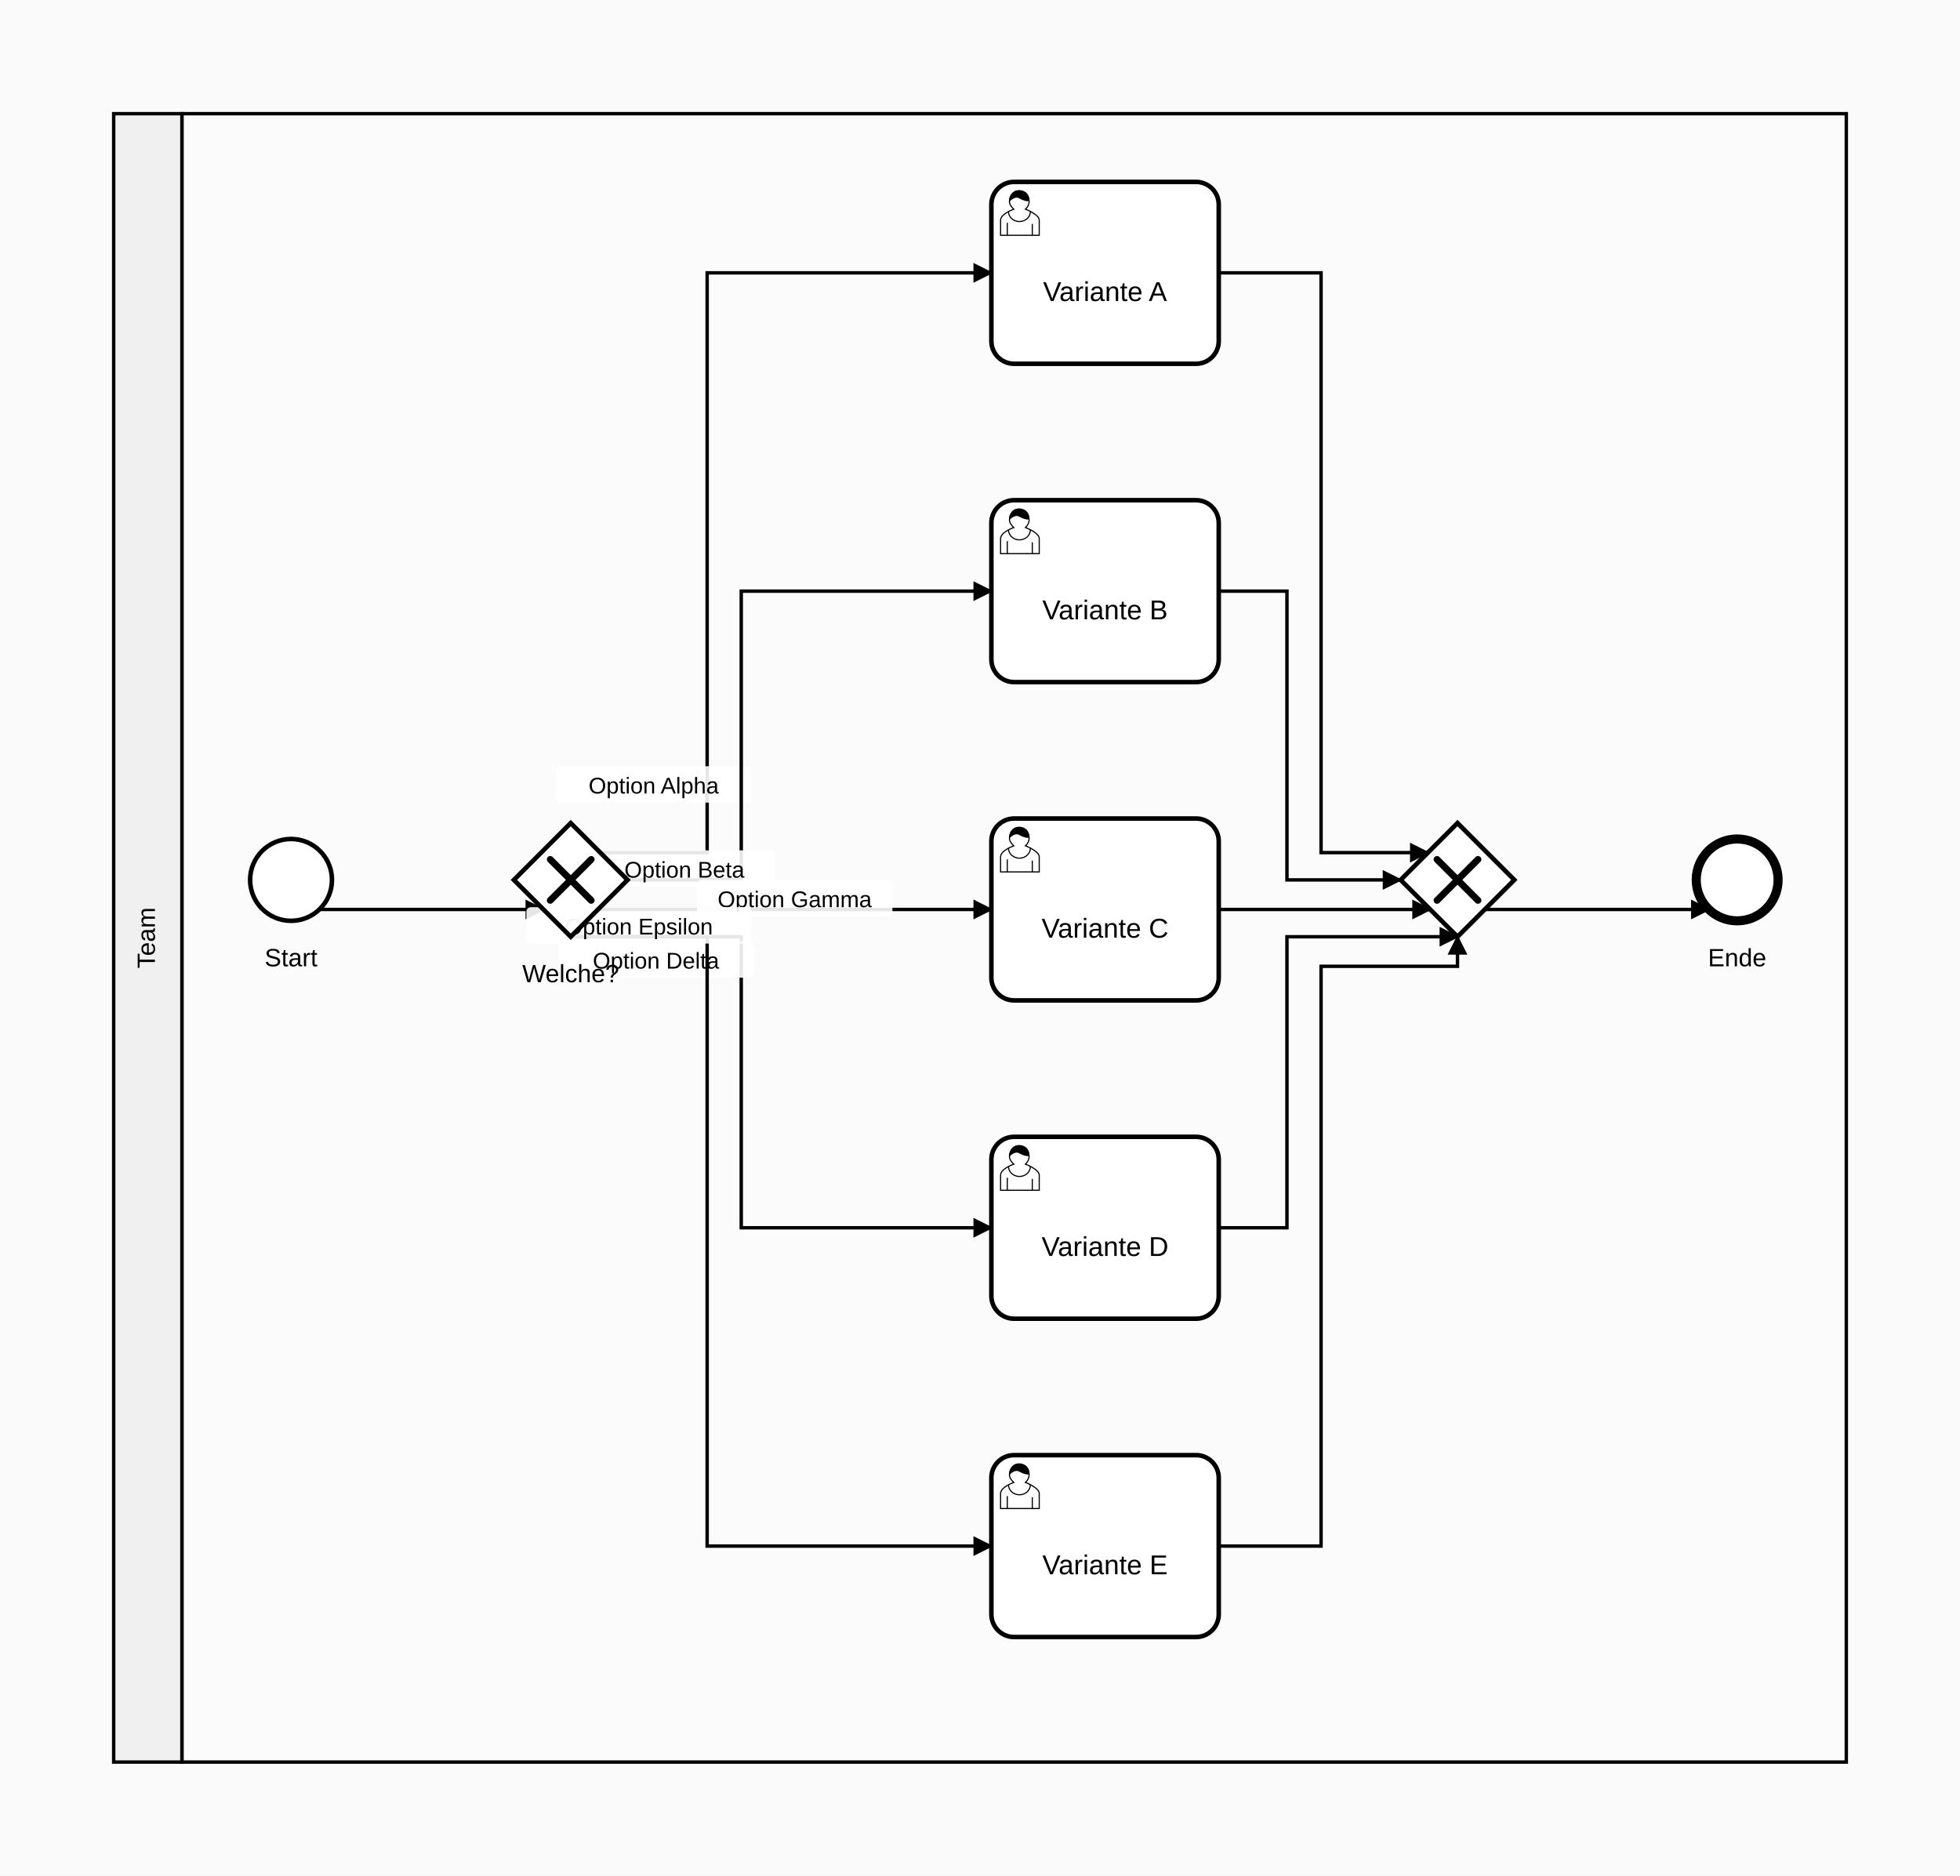
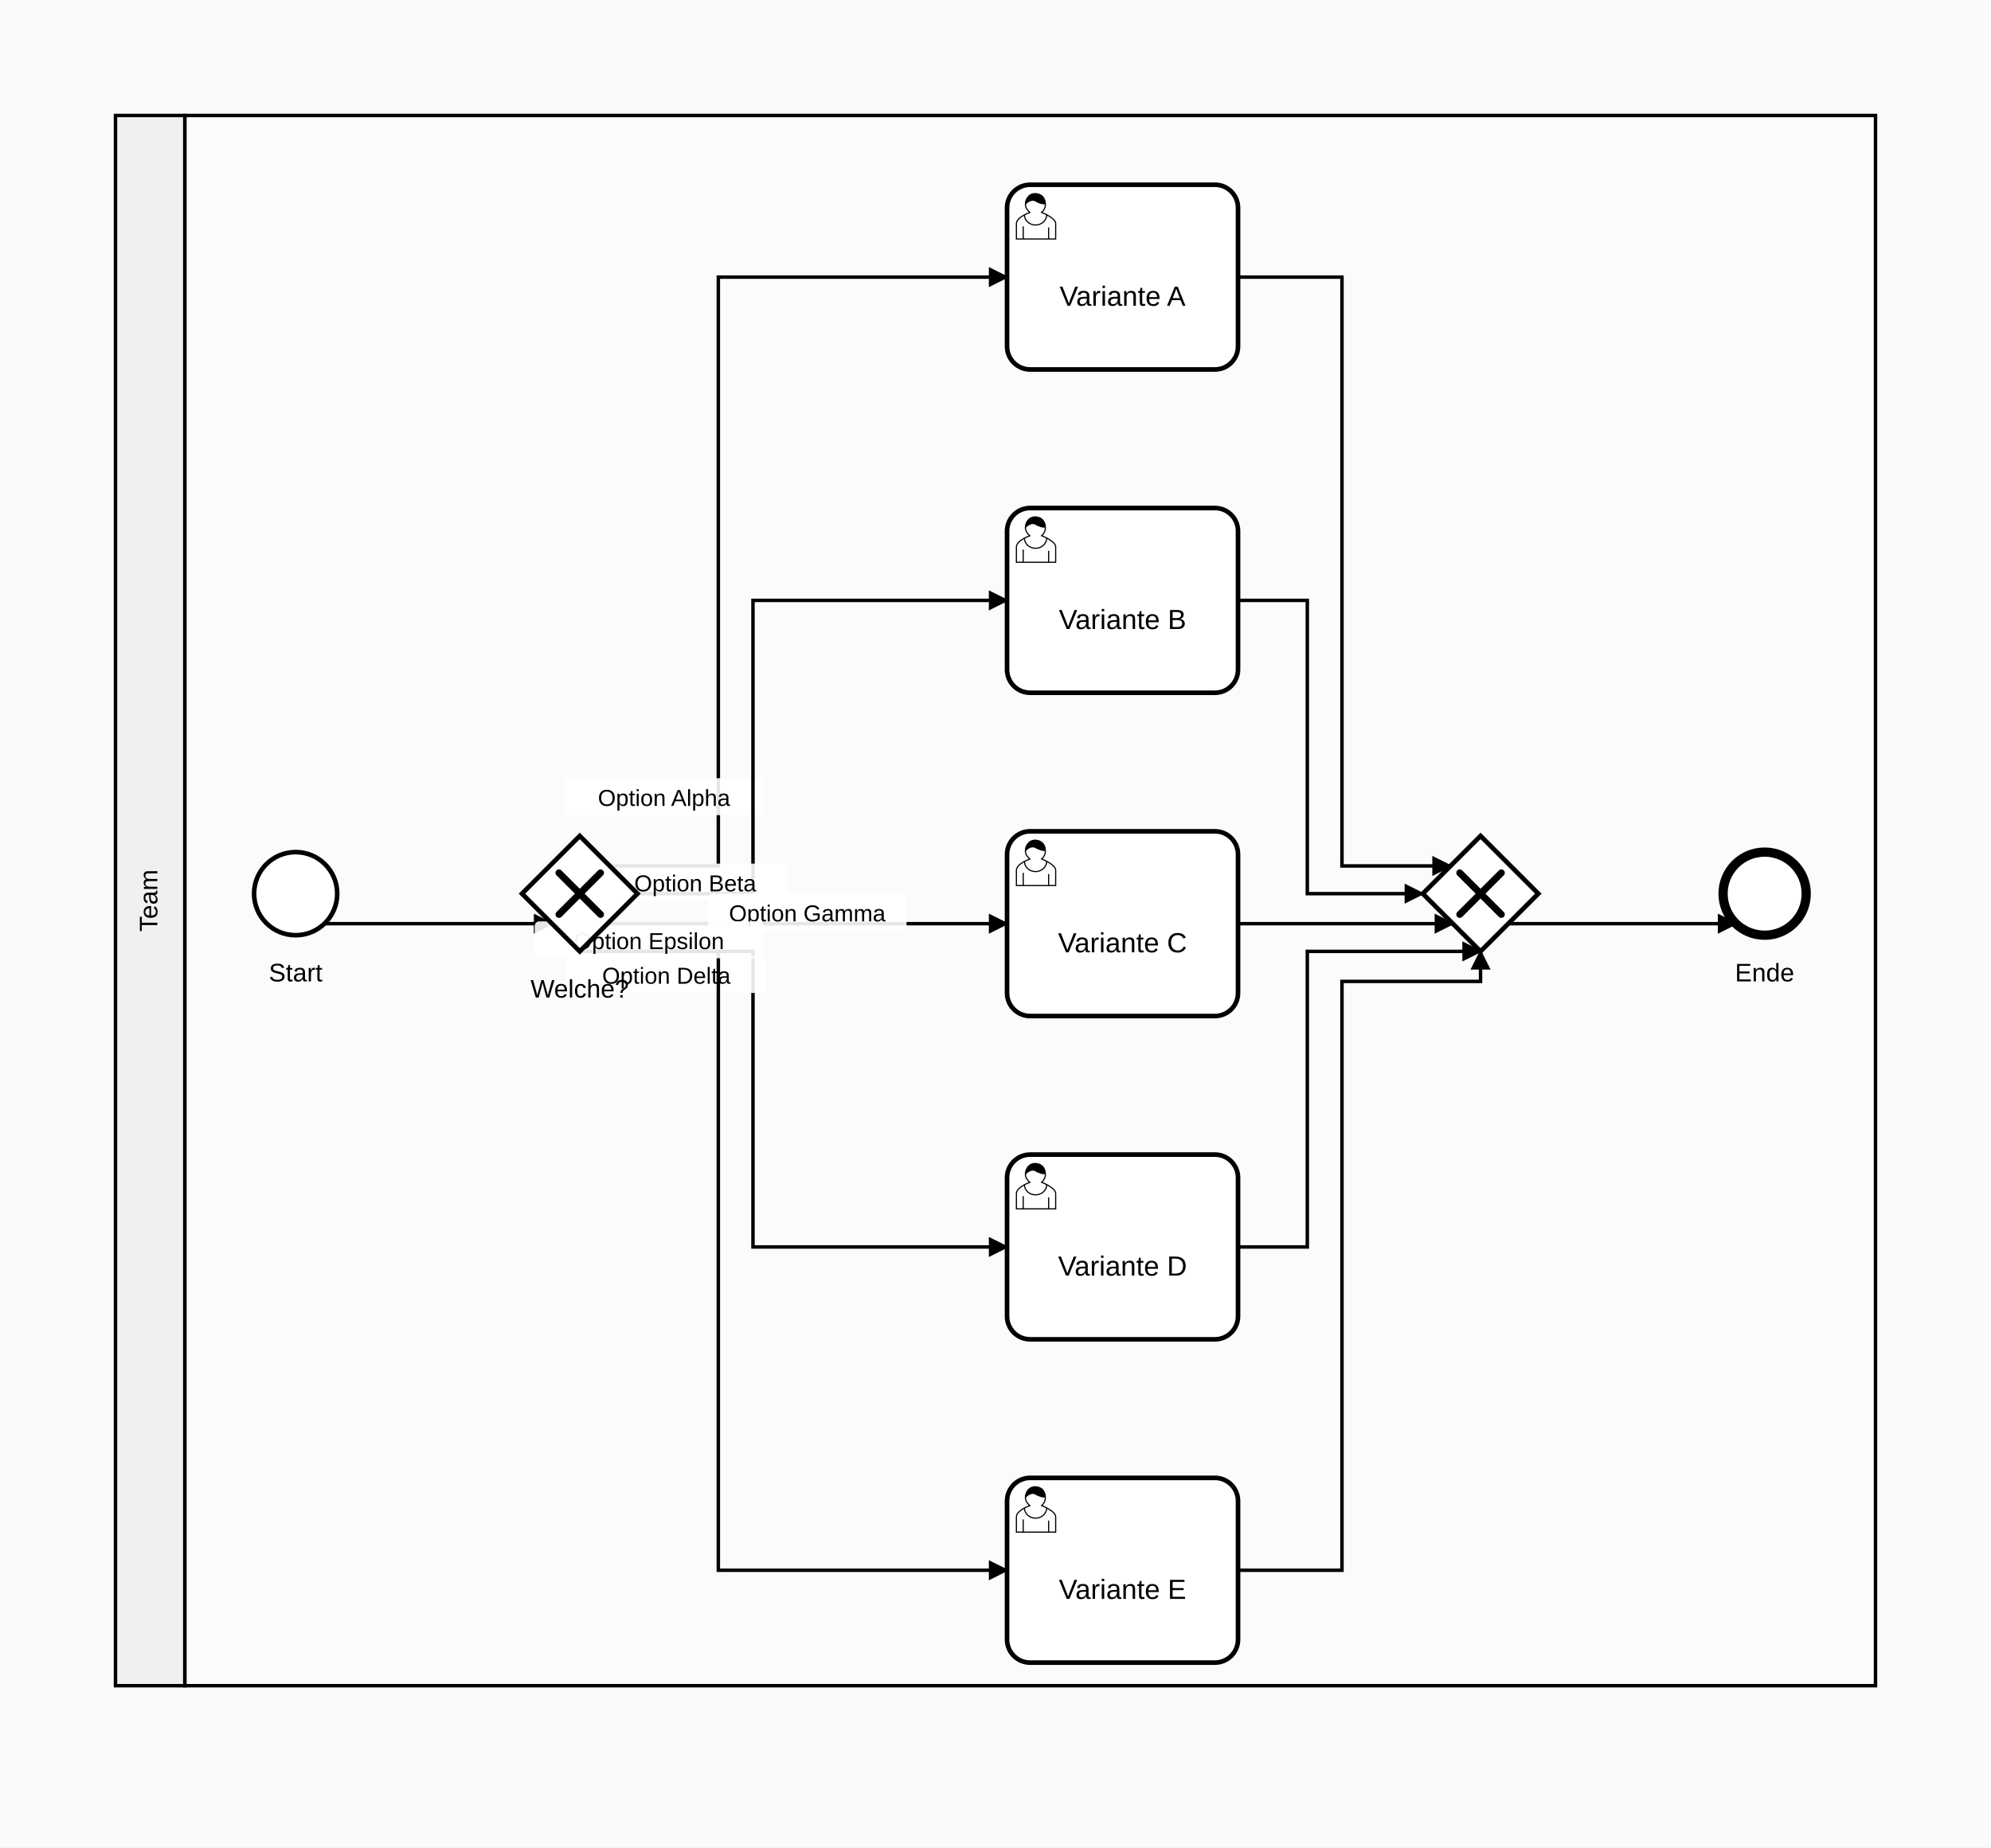
- <svg xmlns="http://www.w3.org/2000/svg" width="862" height="825" viewBox="0 0 862 825" font-family="Arial, sans-serif">
+ <svg xmlns="http://www.w3.org/2000/svg" width="862" height="800" viewBox="0 0 862 800" font-family="Arial, sans-serif">
  <defs>
    <marker id="seq-end" viewBox="0 0 20 20" refX="11" refY="10" markerWidth="10" markerHeight="10" orient="auto">
      <path d="M 1 5 L 11 10 L 1 15 Z" fill="#000000" stroke="#000000" stroke-width="1" />
    </marker>
    <marker id="seq-default-src" viewBox="0 0 20 20" refX="6" refY="10" markerWidth="10" markerHeight="10" orient="auto">
      <path d="M 6 3 L 10 17" stroke="#000000" stroke-width="1.5" />
    </marker>
    <marker id="seq-conditional-src" viewBox="0 0 20 20" refX="1" refY="10" markerWidth="12" markerHeight="12" orient="auto">
      <path d="M 1 10 L 8 6 L 15 10 L 8 14 Z" fill="#ffffff" stroke="#000000" stroke-width="1" />
    </marker>
    <marker id="msg-start" viewBox="0 0 20 20" refX="6" refY="6" markerWidth="20" markerHeight="20" orient="auto">
      <circle cx="6" cy="6" r="3.5" fill="#ffffff" stroke="#000000" stroke-width="1" />
    </marker>
    <marker id="msg-end" viewBox="0 0 20 20" refX="8.5" refY="5" markerWidth="20" markerHeight="20" orient="auto">
      <path d="m 1 5 l 0 -3 l 7 3 l -7 3 z" fill="#ffffff" stroke="#000000" stroke-width="1" stroke-linecap="butt" />
    </marker>
    <marker id="assoc-end" viewBox="0 0 20 20" refX="11" refY="10" markerWidth="10" markerHeight="10" orient="auto">
      <path d="M 1 5 L 11 10 L 1 15" fill="none" stroke="#000000" stroke-width="1.5" />
    </marker>
  </defs>
-   <rect width="862" height="825" fill="#fafafa" />
-   <rect x="80" y="50" width="732" height="725" fill="#ffffff" fill-opacity="0.25" stroke="#000000" stroke-width="1.5" />
-   <rect x="50" y="50" width="30" height="725" fill="#f0f0f0" stroke="#000000" stroke-width="1.5" />
-   <text x="65" y="412.5" text-anchor="middle" dominant-baseline="middle" font-size="11" fill="#000000" transform="rotate(-90,65,412.5)">Team</text>
+   <rect width="862" height="800" fill="#fafafa" />
+   <rect x="80" y="50" width="732" height="680" fill="#ffffff" fill-opacity="0.25" stroke="#000000" stroke-width="1.5" />
+   <rect x="50" y="50" width="30" height="680" fill="#f0f0f0" stroke="#000000" stroke-width="1.5" />
+   <text x="65" y="390" text-anchor="middle" dominant-baseline="middle" font-size="11" fill="#000000" transform="rotate(-90,65,390)">Team</text>
  <path d="M 140.4 400 L 239 400" stroke="#000000" stroke-width="1.5" fill="none" marker-end="url(#seq-end)" />
  <path d="M 264 375 L 311 375 L 311 120 L 436 120" stroke="#000000" stroke-width="1.5" fill="none" marker-end="url(#seq-end)" />
  <rect x="244.5" y="337" width="86" height="16" rx="2" fill="white" fill-opacity="0.9" />
  <text x="287.5" y="349" text-anchor="middle" font-size="10" fill="#000000">Option Alpha</text>
  <path d="M 276 387 L 326 387 L 326 260 L 436 260" stroke="#000000" stroke-width="1.5" fill="none" marker-end="url(#seq-end)" />
  <rect x="261.3" y="374" width="79.5" height="16" rx="2" fill="white" fill-opacity="0.9" />
  <text x="301" y="386" text-anchor="middle" font-size="10" fill="#000000">Option Beta</text>
  <path d="M 263 400 L 436 400" stroke="#000000" stroke-width="1.5" fill="none" marker-end="url(#seq-end)" />
  <rect x="306.5" y="387" width="86" height="16" rx="2" fill="white" fill-opacity="0.9" />
  <text x="349.5" y="399" text-anchor="middle" font-size="10" fill="#000000">Option Gamma</text>
  <path d="M 251 412 L 326 412 L 326 540 L 436 540" stroke="#000000" stroke-width="1.5" fill="none" marker-end="url(#seq-end)" />
  <rect x="245.5" y="414" width="86" height="16" rx="2" fill="white" fill-opacity="0.9" />
  <text x="288.5" y="426" text-anchor="middle" font-size="10" fill="#000000">Option Delta</text>
  <path d="M 251 412 L 311 412 L 311 425 L 311 680 L 436 680" stroke="#000000" stroke-width="1.5" fill="none" marker-end="url(#seq-end)" />
  <rect x="231.5" y="399" width="99" height="16" rx="2" fill="white" fill-opacity="0.9" />
  <text x="281" y="411" text-anchor="middle" font-size="10" fill="#000000">Option Epsilon</text>
  <path d="M 536 120 L 581 120 L 581 375 L 628 375" stroke="#000000" stroke-width="1.5" fill="none" marker-end="url(#seq-end)" />
  <path d="M 536 260 L 566 260 L 566 387 L 616 387" stroke="#000000" stroke-width="1.5" fill="none" marker-end="url(#seq-end)" />
  <path d="M 536 400 L 629 400" stroke="#000000" stroke-width="1.5" fill="none" marker-end="url(#seq-end)" />
  <path d="M 536 540 L 566 540 L 566 412 L 641 412" stroke="#000000" stroke-width="1.5" fill="none" marker-end="url(#seq-end)" />
  <path d="M 536 680 L 581 680 L 581 425 L 641 425 L 641 412" stroke="#000000" stroke-width="1.5" fill="none" marker-end="url(#seq-end)" />
  <path d="M 653 400 L 751.6 400" stroke="#000000" stroke-width="1.5" fill="none" marker-end="url(#seq-end)" />
  <circle cx="128" cy="387" r="18" fill="#ffffff" fill-opacity="0.95" stroke="#000000" stroke-width="2" />
  <text x="128" y="425" text-anchor="middle" font-size="11" fill="#000000">Start</text>
  <polygon points="251,362 276,387 251,412 226,387" fill="#ffffff" fill-opacity="0.95" stroke="#000000" stroke-width="2" />
  <line x1="242" y1="378" x2="260" y2="396" stroke="#000000" stroke-width="3" stroke-linecap="round" />
  <line x1="260" y1="378" x2="242" y2="396" stroke="#000000" stroke-width="3" stroke-linecap="round" />
  <text x="251" y="432" text-anchor="middle" font-size="11" fill="#000000">Welche?</text>
  <rect x="436" y="80" width="100" height="80" rx="10" ry="10" fill="#ffffff" fill-opacity="0.95" stroke="#000000" stroke-width="2" />
  <g>
    <path d="m 451,92 c 0.909,-0.845 1.594,-2.049 1.594,-3.385 0,-2.554 -1.805,-4.622 -4.357,-4.622 -2.552,0 -4.288,2.068 -4.288,4.622 0,1.348 0.974,2.562 1.896,3.405 -0.529,0.187 -5.669,2.097 -5.794,4.756 v 6.718 h 17 v -6.718 c 0,-2.298 -5.528,-4.595 -6.051,-4.776 z m -8,6 l 0,5.5 m 11,0 l 0,-5" fill="#ffffff" stroke="#000000" stroke-width="0.5" />
    <path d="m 453.162,93.009 c 0,2.447 -2.158,4.431 -4.821,4.431 -2.665,0 -4.822,-1.981 -4.822,-4.431" fill="none" stroke="#000000" stroke-width="0.5" />
    <path d="m 444.1,88.2 c 0,0 2.251,-2.358 4.274,-1.177 2.024,1.181 4.221,1.537 4.124,0.965 -0.098,-0.57 -0.117,-3.791 -4.191,-4.136 -3.575,0.001 -4.208,3.367 -4.207,4.348 z" fill="#000000" stroke="#000000" stroke-width="0.5" />
  </g>
  <text x="486" y="129" text-anchor="middle" dominant-baseline="middle" font-size="12" fill="#000000">Variante A</text>
  <rect x="436" y="220" width="100" height="80" rx="10" ry="10" fill="#ffffff" fill-opacity="0.95" stroke="#000000" stroke-width="2" />
  <g>
    <path d="m 451,232 c 0.909,-0.845 1.594,-2.049 1.594,-3.385 0,-2.554 -1.805,-4.622 -4.357,-4.622 -2.552,0 -4.288,2.068 -4.288,4.622 0,1.348 0.974,2.562 1.896,3.405 -0.529,0.187 -5.669,2.097 -5.794,4.756 v 6.718 h 17 v -6.718 c 0,-2.298 -5.528,-4.595 -6.051,-4.776 z m -8,6 l 0,5.5 m 11,0 l 0,-5" fill="#ffffff" stroke="#000000" stroke-width="0.5" />
    <path d="m 453.162,233.009 c 0,2.447 -2.158,4.431 -4.821,4.431 -2.665,0 -4.822,-1.981 -4.822,-4.431" fill="none" stroke="#000000" stroke-width="0.5" />
    <path d="m 444.1,228.2 c 0,0 2.251,-2.358 4.274,-1.177 2.024,1.181 4.221,1.537 4.124,0.965 -0.098,-0.57 -0.117,-3.791 -4.191,-4.136 -3.575,0.001 -4.208,3.367 -4.207,4.348 z" fill="#000000" stroke="#000000" stroke-width="0.5" />
  </g>
  <text x="486" y="269" text-anchor="middle" dominant-baseline="middle" font-size="12" fill="#000000">Variante B</text>
  <rect x="436" y="360" width="100" height="80" rx="10" ry="10" fill="#ffffff" fill-opacity="0.95" stroke="#000000" stroke-width="2" />
  <g>
    <path d="m 451,372 c 0.909,-0.845 1.594,-2.049 1.594,-3.385 0,-2.554 -1.805,-4.622 -4.357,-4.622 -2.552,0 -4.288,2.068 -4.288,4.622 0,1.348 0.974,2.562 1.896,3.405 -0.529,0.187 -5.669,2.097 -5.794,4.756 v 6.718 h 17 v -6.718 c 0,-2.298 -5.528,-4.595 -6.051,-4.776 z m -8,6 l 0,5.5 m 11,0 l 0,-5" fill="#ffffff" stroke="#000000" stroke-width="0.5" />
    <path d="m 453.162,373.009 c 0,2.447 -2.158,4.431 -4.821,4.431 -2.665,0 -4.822,-1.981 -4.822,-4.431" fill="none" stroke="#000000" stroke-width="0.5" />
    <path d="m 444.1,368.2 c 0,0 2.251,-2.358 4.274,-1.177 2.024,1.181 4.221,1.537 4.124,0.965 -0.098,-0.57 -0.117,-3.791 -4.191,-4.136 -3.575,0.001 -4.208,3.367 -4.207,4.348 z" fill="#000000" stroke="#000000" stroke-width="0.5" />
  </g>
  <text x="486" y="409" text-anchor="middle" dominant-baseline="middle" font-size="12" fill="#000000">Variante C</text>
  <rect x="436" y="500" width="100" height="80" rx="10" ry="10" fill="#ffffff" fill-opacity="0.95" stroke="#000000" stroke-width="2" />
  <g>
    <path d="m 451,512 c 0.909,-0.845 1.594,-2.049 1.594,-3.385 0,-2.554 -1.805,-4.622 -4.357,-4.622 -2.552,0 -4.288,2.068 -4.288,4.622 0,1.348 0.974,2.562 1.896,3.405 -0.529,0.187 -5.669,2.097 -5.794,4.756 v 6.718 h 17 v -6.718 c 0,-2.298 -5.528,-4.595 -6.051,-4.776 z m -8,6 l 0,5.5 m 11,0 l 0,-5" fill="#ffffff" stroke="#000000" stroke-width="0.5" />
    <path d="m 453.162,513.009 c 0,2.447 -2.158,4.431 -4.821,4.431 -2.665,0 -4.822,-1.981 -4.822,-4.431" fill="none" stroke="#000000" stroke-width="0.5" />
    <path d="m 444.1,508.2 c 0,0 2.251,-2.358 4.274,-1.177 2.024,1.181 4.221,1.537 4.124,0.965 -0.098,-0.57 -0.117,-3.791 -4.191,-4.136 -3.575,0.001 -4.208,3.367 -4.207,4.348 z" fill="#000000" stroke="#000000" stroke-width="0.5" />
  </g>
  <text x="486" y="549" text-anchor="middle" dominant-baseline="middle" font-size="12" fill="#000000">Variante D</text>
  <rect x="436" y="640" width="100" height="80" rx="10" ry="10" fill="#ffffff" fill-opacity="0.95" stroke="#000000" stroke-width="2" />
  <g>
    <path d="m 451,652 c 0.909,-0.845 1.594,-2.049 1.594,-3.385 0,-2.554 -1.805,-4.622 -4.357,-4.622 -2.552,0 -4.288,2.068 -4.288,4.622 0,1.348 0.974,2.562 1.896,3.405 -0.529,0.187 -5.669,2.097 -5.794,4.756 v 6.718 h 17 v -6.718 c 0,-2.298 -5.528,-4.595 -6.051,-4.776 z m -8,6 l 0,5.5 m 11,0 l 0,-5" fill="#ffffff" stroke="#000000" stroke-width="0.5" />
    <path d="m 453.162,653.009 c 0,2.447 -2.158,4.431 -4.821,4.431 -2.665,0 -4.822,-1.981 -4.822,-4.431" fill="none" stroke="#000000" stroke-width="0.5" />
    <path d="m 444.1,648.2 c 0,0 2.251,-2.358 4.274,-1.177 2.024,1.181 4.221,1.537 4.124,0.965 -0.098,-0.57 -0.117,-3.791 -4.191,-4.136 -3.575,0.001 -4.208,3.367 -4.207,4.348 z" fill="#000000" stroke="#000000" stroke-width="0.5" />
  </g>
  <text x="486" y="689" text-anchor="middle" dominant-baseline="middle" font-size="12" fill="#000000">Variante E</text>
  <polygon points="641,362 666,387 641,412 616,387" fill="#ffffff" fill-opacity="0.95" stroke="#000000" stroke-width="2" />
  <line x1="632" y1="378" x2="650" y2="396" stroke="#000000" stroke-width="3" stroke-linecap="round" />
  <line x1="650" y1="378" x2="632" y2="396" stroke="#000000" stroke-width="3" stroke-linecap="round" />
  <circle cx="764" cy="387" r="18" fill="#ffffff" fill-opacity="0.95" stroke="#000000" stroke-width="4" />
  <text x="764" y="425" text-anchor="middle" font-size="11" fill="#000000">Ende</text>
</svg>
